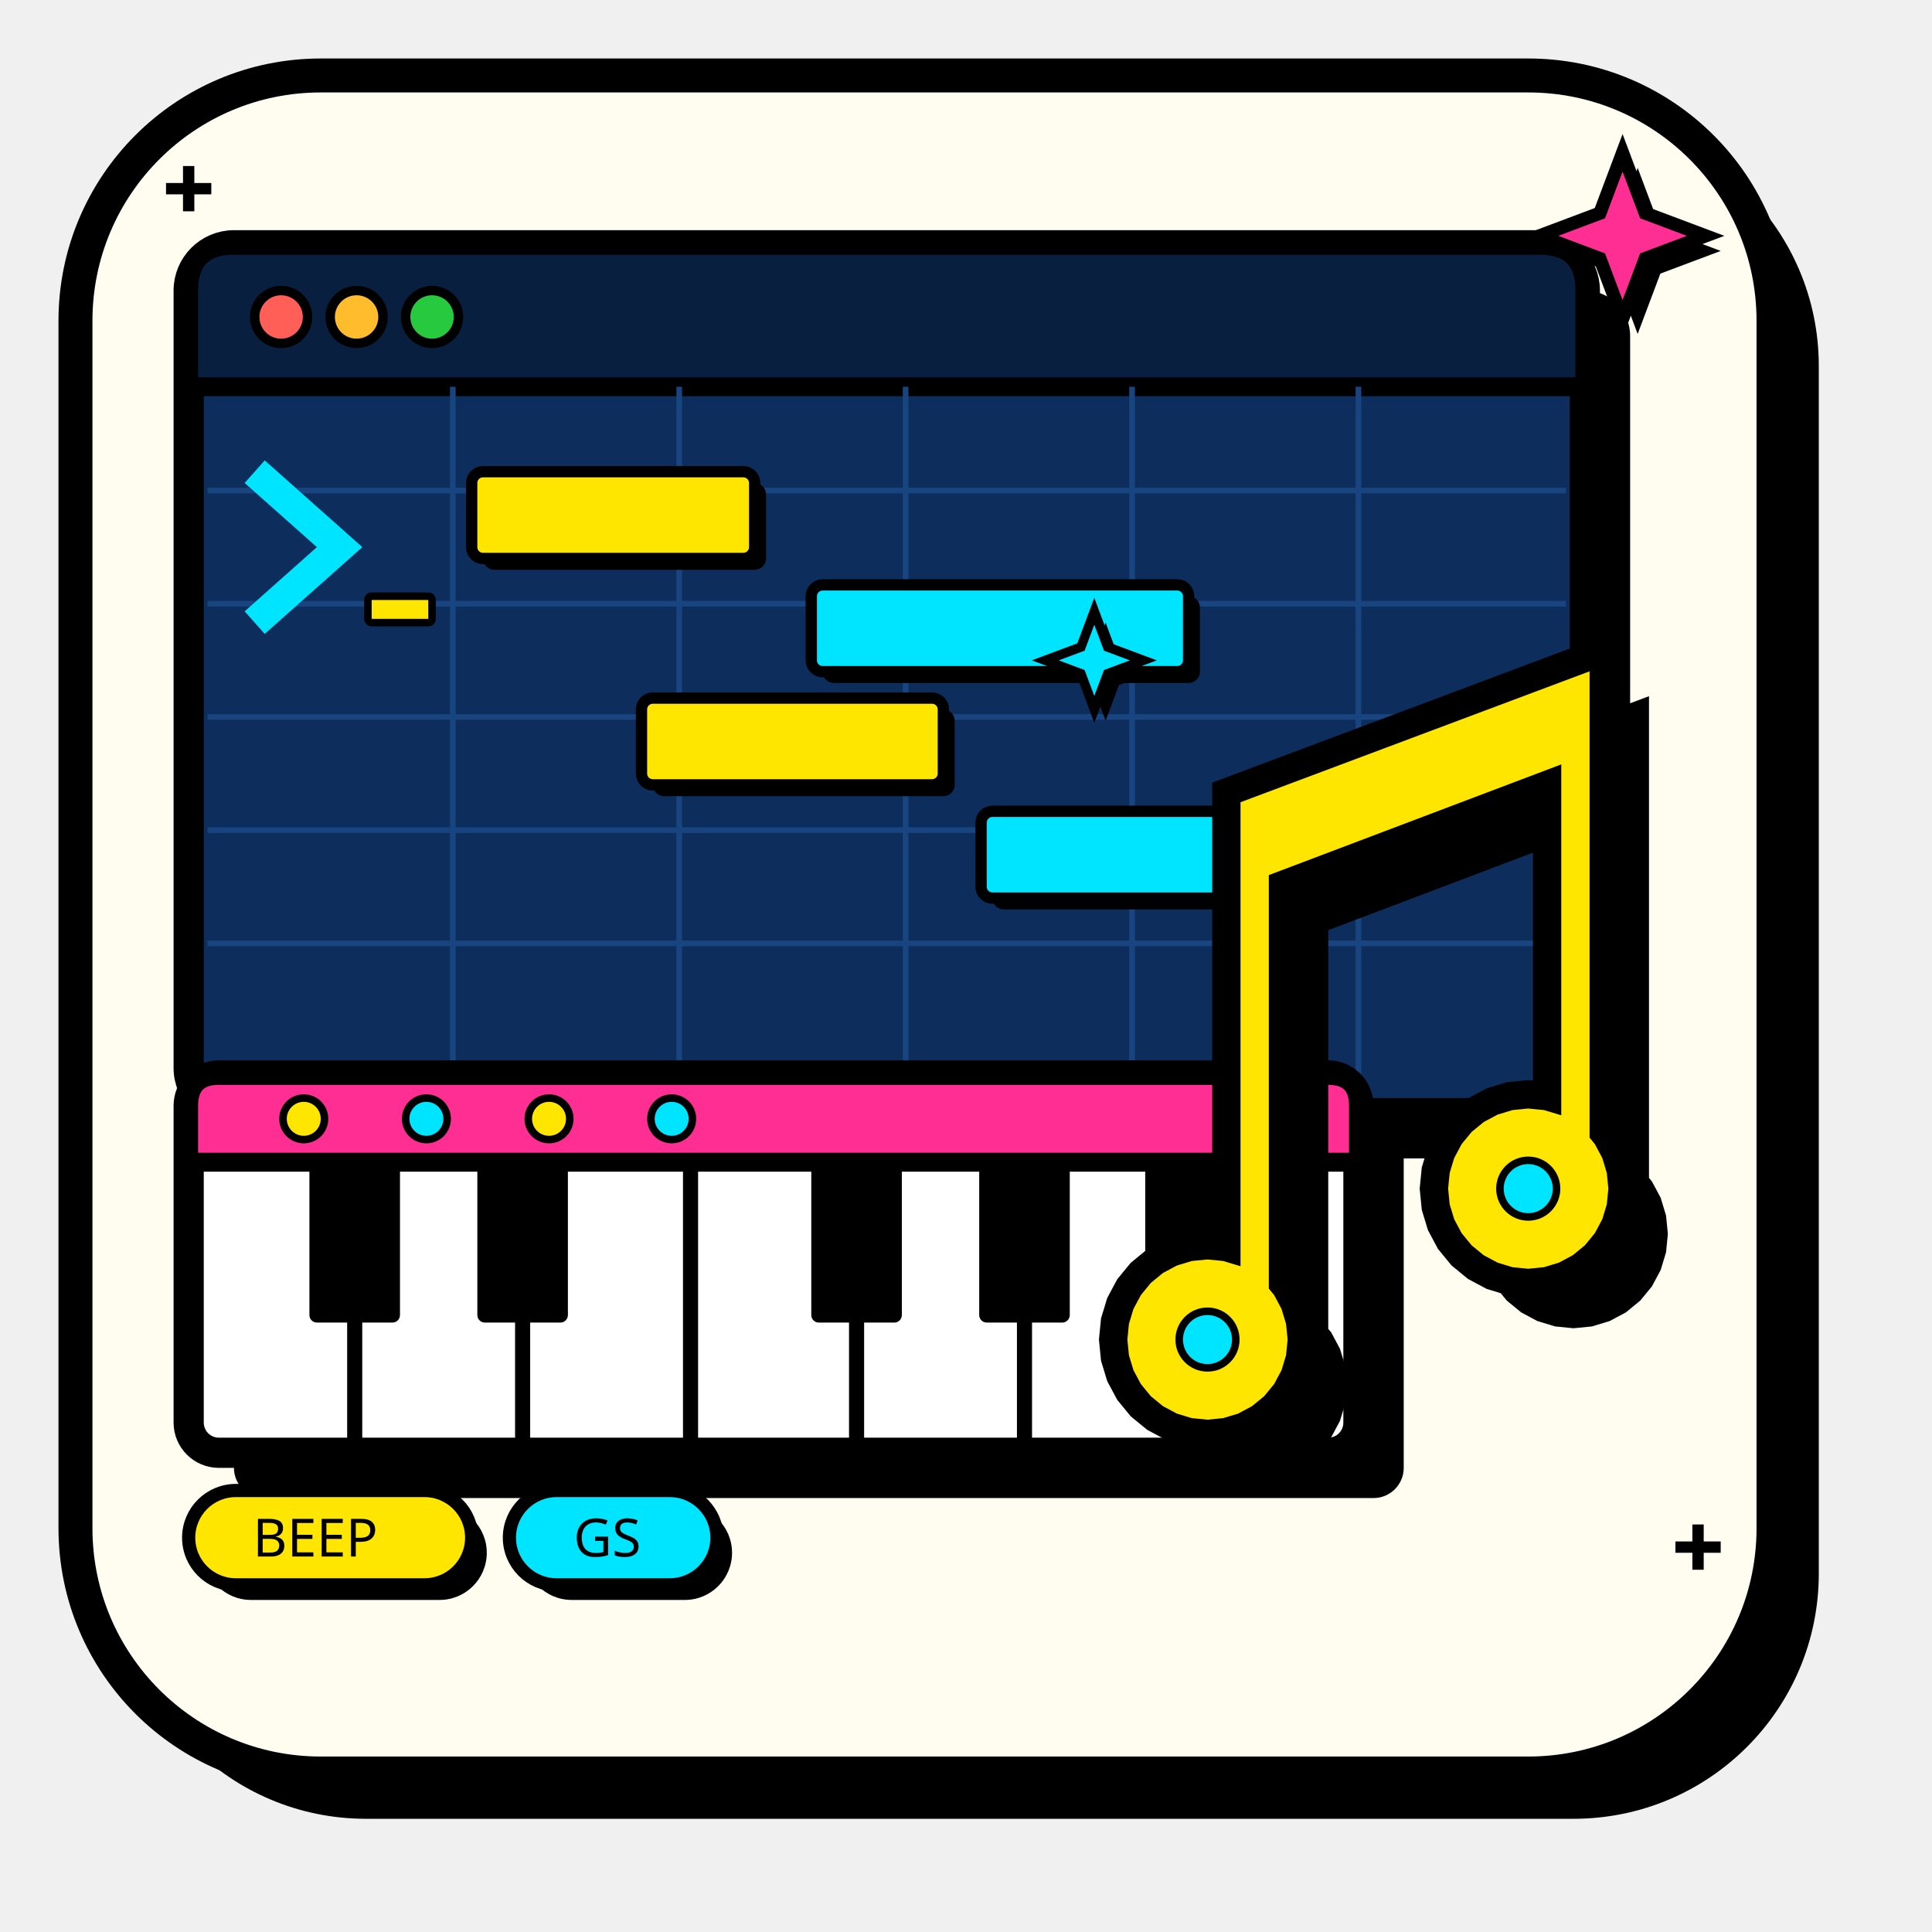
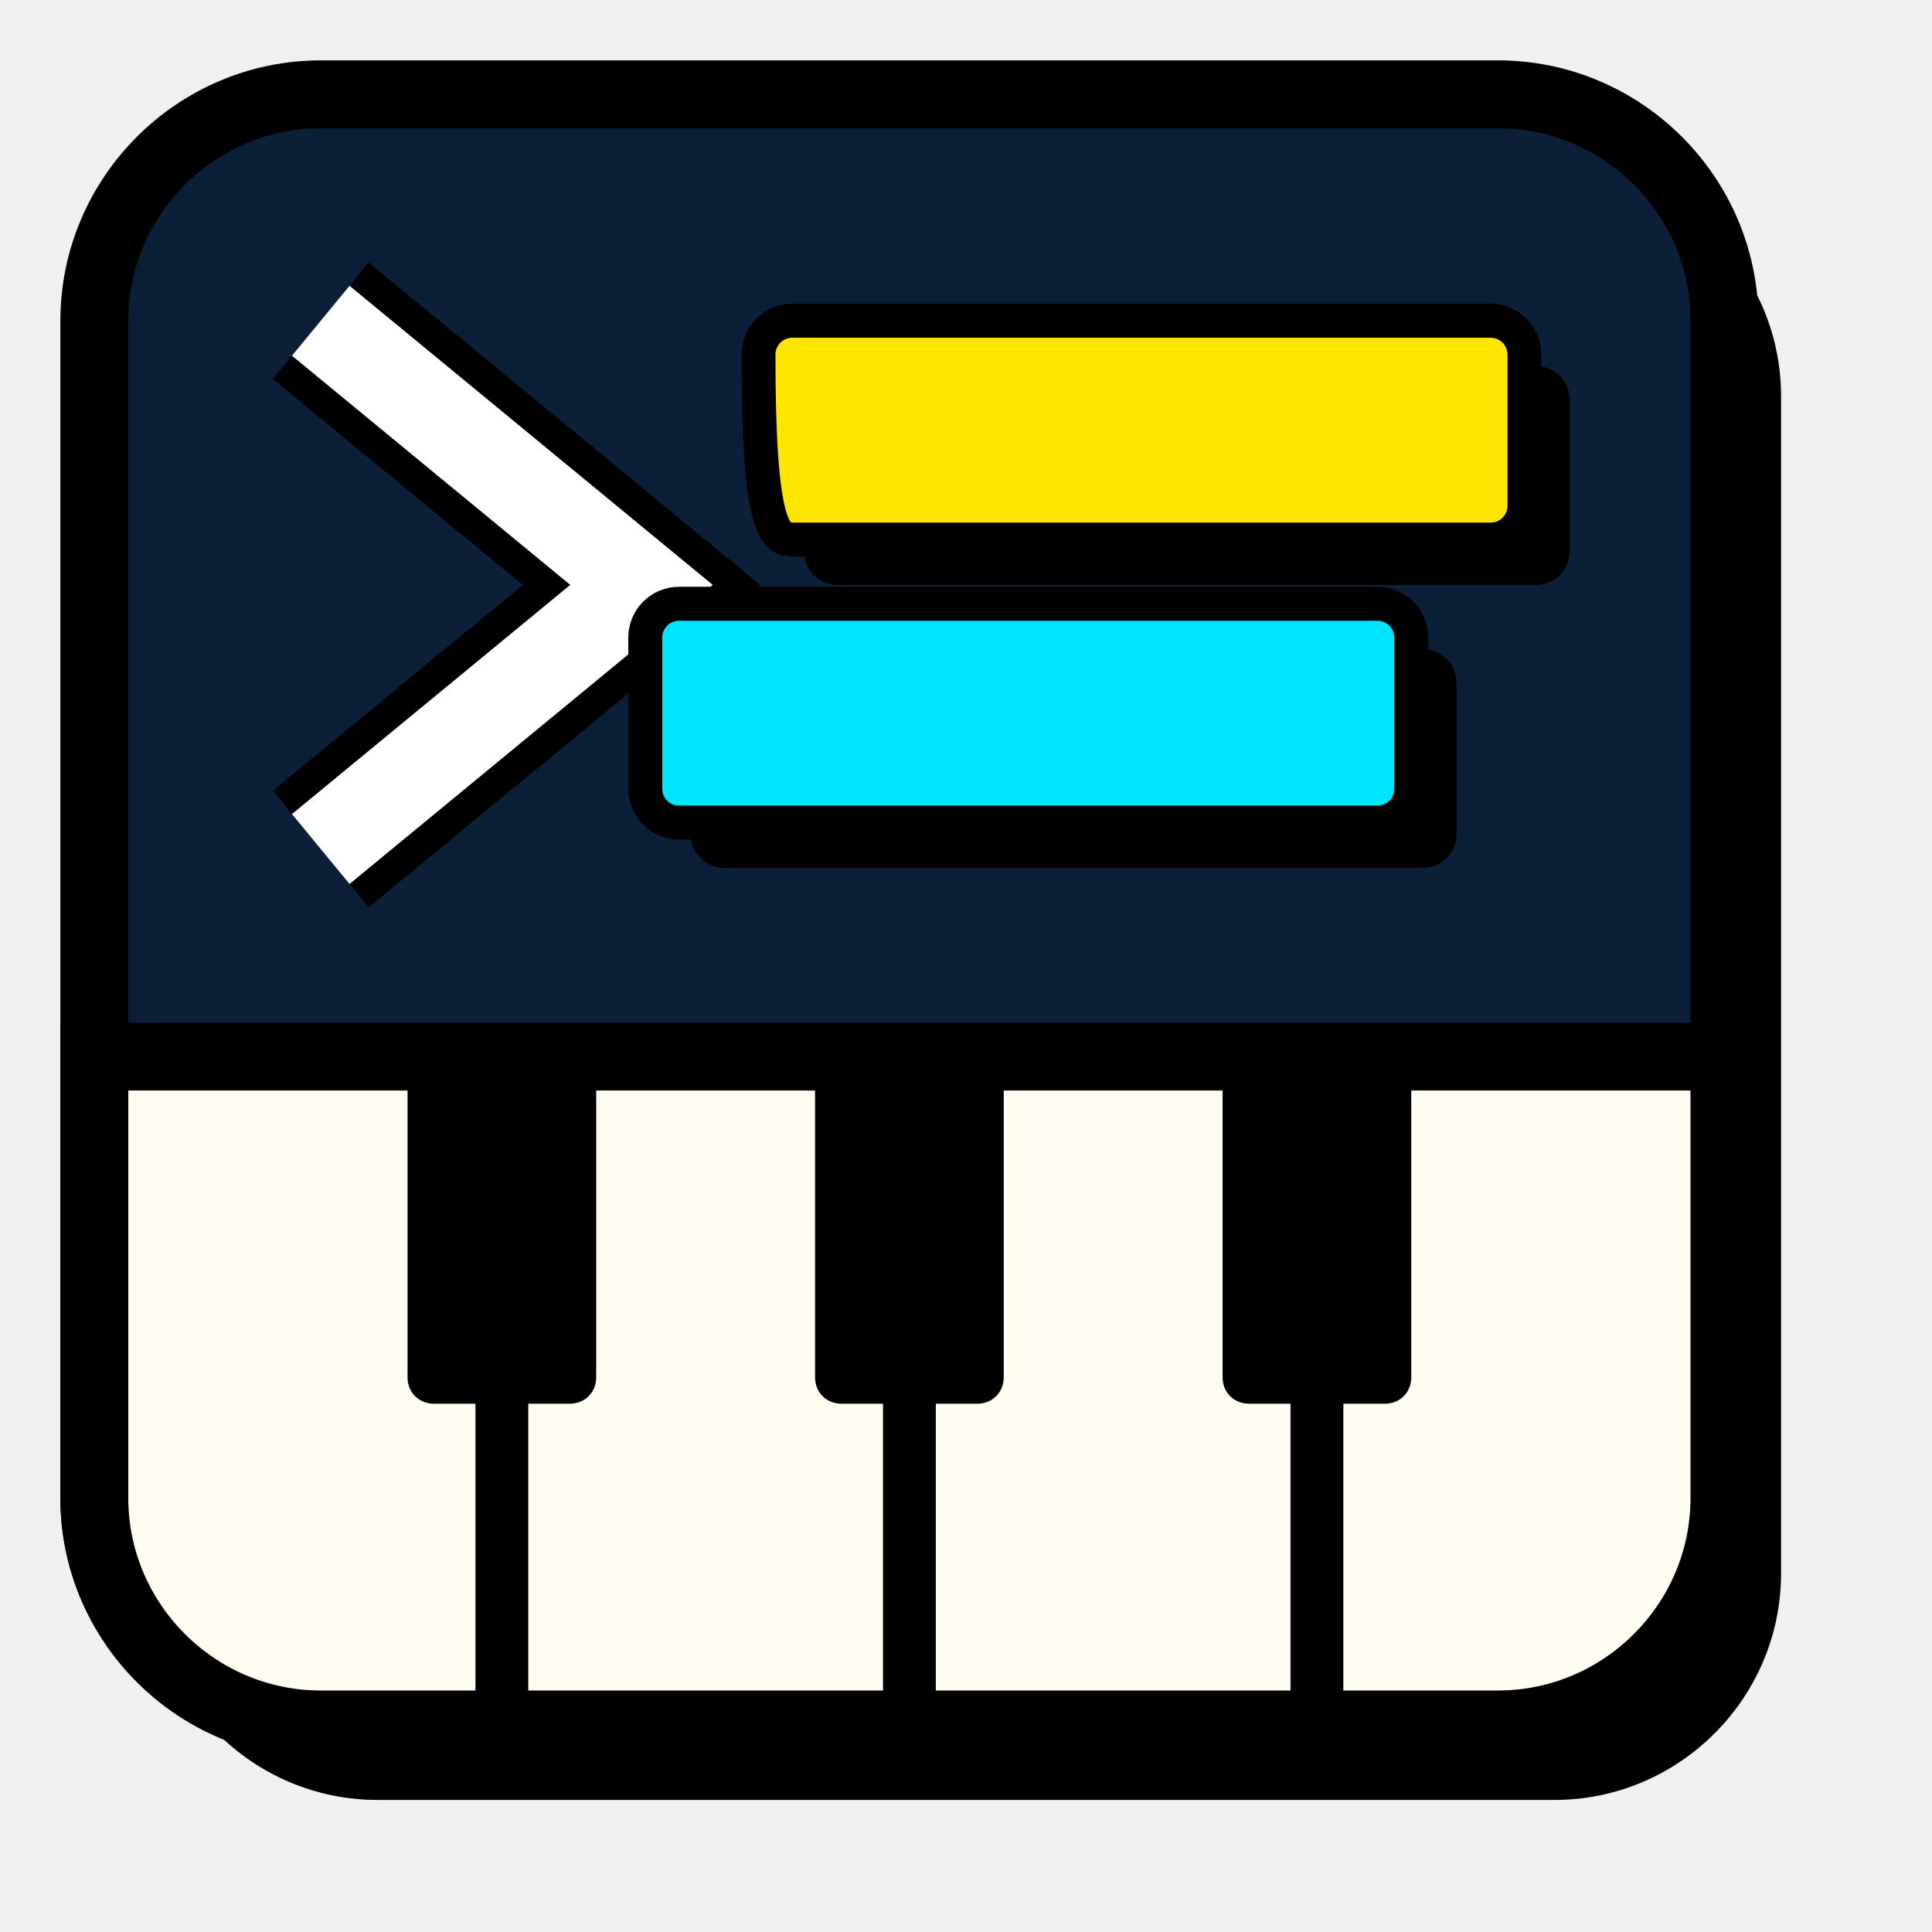
<svg xmlns="http://www.w3.org/2000/svg" width="1024" height="1024" viewBox="0 0 1024 1024">
  <g id="Layer_1" data-name="Layer 1">
-     <path d="M194 64 L834 64 C905.797 64 964 122.203 964 194 L964 834 C964 905.797 905.797 964 834 964 L194 964 C122.203 964 64 905.797 64 834 L64 194 C64 122.203 122.203 64 194 64 Z" fill="#000000" />
-     <path d="M170 40 L810 40 C881.797 40 940 98.203 940 170 L940 810 C940 881.797 881.797 940 810 940 L170 940 C98.203 940 40 881.797 40 810 L40 170 C40 98.203 98.203 40 170 40 Z" fill="#fffdf0" stroke="#000000" stroke-width="18" stroke-miterlimit="10" />
-     <path d="M148 154 L840 154 C853.255 154 864 164.745 864 178 L864 590 C864 603.255 853.255 614 840 614 L148 614 C134.745 614 124 603.255 124 590 L124 178 C124 164.745 134.745 154 148 154 Z" fill="#000000" />
-     <path d="M124 130 L816 130 C829.255 130 840 140.745 840 154 L840 566 C840 579.255 829.255 590 816 590 L124 590 C110.745 590 100 579.255 100 566 L100 154 C100 140.745 110.745 130 124 130 Z" fill="#0d2e5c" stroke="#000000" stroke-width="16" stroke-miterlimit="10" />
-     <path d="M124 130 L816 130 C832 130 840 138 840 154 L840 205 L100 205 L100 154 C100 138 108 130 124 130 Z" fill="#081f40" stroke="#000000" stroke-width="10" stroke-miterlimit="10" />
-     <path d="M135 168 C135 160.268 141.268 154 149 154 C156.732 154 163 160.268 163 168 C163 175.732 156.732 182 149 182 C141.268 182 135 175.732 135 168 Z" fill="#ff5f56" stroke="#000000" stroke-width="5" stroke-miterlimit="10" />
-     <path d="M175 168 C175 160.268 181.268 154 189 154 C196.732 154 203 160.268 203 168 C203 175.732 196.732 182 189 182 C181.268 182 175 175.732 175 168 Z" fill="#ffbd2e" stroke="#000000" stroke-width="5" stroke-miterlimit="10" />
-     <path d="M215 168 C215 160.268 221.268 154 229 154 C236.732 154 243 160.268 243 168 C243 175.732 236.732 182 229 182 C221.268 182 215 175.732 215 168 Z" fill="#27c93f" stroke="#000000" stroke-width="5" stroke-miterlimit="10" />
-     <path d="M110 260 L830 260 M110 320 L830 320 M110 380 L830 380 M110 440 L830 440 M110 500 L830 500 M240 205 L240 580 M360 205 L360 580 M480 205 L480 580 M600 205 L600 580 M720 205 L720 580" fill="none" stroke="#184580" stroke-width="3" stroke-miterlimit="10" />
-     <path d="M135 250 L180 290 L135 330" fill="none" stroke="#00e5ff" stroke-width="16" stroke-miterlimit="10" />
-     <path d="M197 316 L227 316 C228.105 316 229 316.895 229 318 L229 328 C229 329.105 228.105 330 227 330 L197 330 C195.895 330 195 329.105 195 328 L195 318 C195 316.895 195.895 316 197 316 Z" fill="#ffe600" stroke="#000000" stroke-width="4" stroke-miterlimit="10" />
-     <path d="M262 256 L400 256 C403.314 256 406 258.686 406 262 L406 296 C406 299.314 403.314 302 400 302 L262 302 C258.686 302 256 299.314 256 296 L256 262 C256 258.686 258.686 256 262 256 Z" fill="#000000" />
-     <path d="M256 250 L394 250 C397.314 250 400 252.686 400 256 L400 290 C400 293.314 397.314 296 394 296 L256 296 C252.686 296 250 293.314 250 290 L250 256 C250 252.686 252.686 250 256 250 Z" fill="#ffe600" stroke="#000000" stroke-width="6" stroke-miterlimit="10" />
-     <path d="M442 316 L630 316 C633.314 316 636 318.686 636 322 L636 356 C636 359.314 633.314 362 630 362 L442 362 C438.686 362 436 359.314 436 356 L436 322 C436 318.686 438.686 316 442 316 Z" fill="#000000" />
-     <path d="M436 310 L624 310 C627.314 310 630 312.686 630 316 L630 350 C630 353.314 627.314 356 624 356 L436 356 C432.686 356 430 353.314 430 350 L430 316 C430 312.686 432.686 310 436 310 Z" fill="#00e5ff" stroke="#000000" stroke-width="6" stroke-miterlimit="10" />
-     <path d="M352 376 L500 376 C503.314 376 506 378.686 506 382 L506 416 C506 419.314 503.314 422 500 422 L352 422 C348.686 422 346 419.314 346 416 L346 382 C346 378.686 348.686 376 352 376 Z" fill="#000000" />
-     <path d="M346 370 L494 370 C497.314 370 500 372.686 500 376 L500 410 C500 413.314 497.314 416 494 416 L346 416 C342.686 416 340 413.314 340 410 L340 376 C340 372.686 342.686 370 346 370 Z" fill="#ffe600" stroke="#000000" stroke-width="6" stroke-miterlimit="10" />
-     <path d="M532 436 L710 436 C713.314 436 716 438.686 716 442 L716 476 C716 479.314 713.314 482 710 482 L532 482 C528.686 482 526 479.314 526 476 L526 442 C526 438.686 528.686 436 532 436 Z" fill="#000000" />
-     <path d="M526 430 L704 430 C707.314 430 710 432.686 710 436 L710 470 C710 473.314 707.314 476 704 476 L526 476 C522.686 476 520 473.314 520 470 L520 436 C520 432.686 522.686 430 526 430 Z" fill="#00e5ff" stroke="#000000" stroke-width="6" stroke-miterlimit="10" />
-     <path d="M140 594 L728 594 C736.837 594 744 601.163 744 610 L744 778 C744 786.837 736.837 794 728 794 L140 794 C131.163 794 124 786.837 124 778 L124 610 C124 601.163 131.163 594 140 594 Z" fill="#000000" />
-     <path d="M116 570 L704 570 C712.837 570 720 577.163 720 586 L720 754 C720 762.837 712.837 770 704 770 L116 770 C107.163 770 100 762.837 100 754 L100 586 C100 577.163 107.163 570 116 570 Z" fill="#ffffff" stroke="#000000" stroke-width="16" stroke-miterlimit="10" />
-     <path d="M100 616 L100 586 C100 575.333 105.333 570 116 570 L704 570 C714.667 570 720 575.333 720 586 L720 616 Z" fill="#ff2e93" stroke="#000000" stroke-width="10" stroke-miterlimit="10" />
-     <path d="M150 593 C150 586.925 154.925 582 161 582 C167.075 582 172 586.925 172 593 C172 599.075 167.075 604 161 604 C154.925 604 150 599.075 150 593 Z" fill="#ffe600" stroke="#000000" stroke-width="4" stroke-miterlimit="10" />
-     <path d="M215 593 C215 586.925 219.925 582 226 582 C232.075 582 237 586.925 237 593 C237 599.075 232.075 604 226 604 C219.925 604 215 599.075 215 593 Z" fill="#00e5ff" stroke="#000000" stroke-width="4" stroke-miterlimit="10" />
-     <path d="M280 593 C280 586.925 284.925 582 291 582 C297.075 582 302 586.925 302 593 C302 599.075 297.075 604 291 604 C284.925 604 280 599.075 280 593 Z" fill="#ffe600" stroke="#000000" stroke-width="4" stroke-miterlimit="10" />
-     <path d="M345 593 C345 586.925 349.925 582 356 582 C362.075 582 367 586.925 367 593 C367 599.075 362.075 604 356 604 C349.925 604 345 599.075 345 593 Z" fill="#00e5ff" stroke="#000000" stroke-width="4" stroke-miterlimit="10" />
-     <path d="M188 616 L188 770 M277 616 L277 770 M366 616 L366 770 M454 616 L454 770 M543 616 L543 770 M631 616 L631 770" fill="none" stroke="#000000" stroke-width="8" stroke-miterlimit="10" />
-     <path d="M168 616 L208 616 C210.209 616 212 617.791 212 620 L212 697 C212 699.209 210.209 701 208 701 L168 701 C165.791 701 164 699.209 164 697 L164 620 C164 617.791 165.791 616 168 616 Z" fill="#000000" />
-     <path d="M257 616 L297 616 C299.209 616 301 617.791 301 620 L301 697 C301 699.209 299.209 701 297 701 L257 701 C254.791 701 253 699.209 253 697 L253 620 C253 617.791 254.791 616 257 616 Z" fill="#000000" />
-     <path d="M434 616 L474 616 C476.209 616 478 617.791 478 620 L478 697 C478 699.209 476.209 701 474 701 L434 701 C431.791 701 430 699.209 430 697 L430 620 C430 617.791 431.791 616 434 616 Z" fill="#000000" />
-     <path d="M523 616 L563 616 C565.209 616 567 617.791 567 620 L567 697 C567 699.209 565.209 701 563 701 L523 701 C520.791 701 519 699.209 519 697 L519 620 C519 617.791 520.791 616 523 616 Z" fill="#000000" />
-     <path d="M611 616 L651 616 C653.209 616 655 617.791 655 620 L655 697 C655 699.209 653.209 701 651 701 L611 701 C608.791 701 607 699.209 607 697 L607 620 C607 617.791 608.791 616 611 616 Z" fill="#000000" />
-     <path d="M674 444 L874 369 L874 624.304 L875.573 626.221 L880.194 634.866 L883.039 644.245 L884 654 L883.039 663.755 L880.194 673.134 L875.573 681.779 L869.355 689.355 L861.779 695.573 L853.134 700.194 L843.755 703.039 L834 704 L824.245 703.039 L814.866 700.194 L806.221 695.573 L798.645 689.355 L792.427 681.779 L787.806 673.134 L784.961 663.755 L784 654 L784.961 644.245 L787.806 634.866 L792.427 626.221 L798.645 618.645 L806.221 612.427 L814.866 607.806 L824.245 604.961 L834 604 L843.755 604.961 L844 605.035 L844 440 L704 493 L704 704.304 L705.573 706.221 L710.194 714.866 L713.039 724.245 L714 734 L713.039 743.755 L710.194 753.134 L705.573 761.779 L699.355 769.355 L691.779 775.573 L683.134 780.194 L673.755 783.039 L664 784 L654.245 783.039 L644.866 780.194 L636.221 775.573 L628.645 769.355 L622.427 761.779 L617.806 753.134 L614.961 743.755 L614 734 L614.961 724.245 L617.806 714.866 L622.427 706.221 L628.645 698.645 L636.221 692.427 L644.866 687.806 L654.245 684.961 L664 684 L673.755 684.961 L674 685.035 Z" fill="#000000" />
-     <path d="M650 420 L850 345 L850 600.304 L851.573 602.221 L856.194 610.866 L859.039 620.245 L860 630 L859.039 639.755 L856.194 649.134 L851.573 657.779 L845.355 665.355 L837.779 671.573 L829.134 676.194 L819.755 679.039 L810 680 L800.245 679.039 L790.866 676.194 L782.221 671.573 L774.645 665.355 L768.427 657.779 L763.806 649.134 L760.961 639.755 L760 630 L760.961 620.245 L763.806 610.866 L768.427 602.221 L774.645 594.645 L782.221 588.427 L790.866 583.806 L800.245 580.961 L810 580 L819.755 580.961 L820 581.035 L820 416 L680 469 L680 680.304 L681.573 682.221 L686.194 690.866 L689.039 700.245 L690 710 L689.039 719.755 L686.194 729.134 L681.573 737.779 L675.355 745.355 L667.779 751.573 L659.134 756.194 L649.755 759.039 L640 760 L630.245 759.039 L620.866 756.194 L612.221 751.573 L604.645 745.355 L598.427 737.779 L593.806 729.134 L590.961 719.755 L590 710 L590.961 700.245 L593.806 690.866 L598.427 682.221 L604.645 674.645 L612.221 668.427 L620.866 663.806 L630.245 660.961 L640 660 L649.755 660.961 L650 661.035 Z" fill="#ffe600" stroke="#000000" stroke-width="15" stroke-miterlimit="10" />
-     <path d="M625 710 C625 701.716 631.716 695 640 695 C648.284 695 655 701.716 655 710 C655 718.284 648.284 725 640 725 C631.716 725 625 718.284 625 710 Z" fill="#00e5ff" stroke="#000000" stroke-width="4" stroke-miterlimit="10" />
-     <path d="M795 630 C795 621.716 801.716 615 810 615 C818.284 615 825 621.716 825 630 C825 638.284 818.284 645 810 645 C801.716 645 795 638.284 795 630 Z" fill="#00e5ff" stroke="#000000" stroke-width="4" stroke-miterlimit="10" />
-     <path d="M868 89 L880.021 120.979 L912 133 L880.021 145.021 L868 177 L855.979 145.021 L824 133 L855.979 120.979 Z" fill="#000000" />
-     <path d="M860 81 L872.021 112.979 L904 125 L872.021 137.021 L860 169 L847.979 137.021 L816 125 L847.979 112.979 Z" fill="#ff2e93" stroke="#000000" stroke-width="7" stroke-miterlimit="10" />
-     <path d="M586 330 L593.071 348.929 L612 356 L593.071 363.071 L586 382 L578.929 363.071 L560 356 L578.929 348.929 Z" fill="#000000" />
-     <path d="M580 324 L587.071 342.929 L606 350 L587.071 357.071 L580 376 L572.929 357.071 L554 350 L572.929 342.929 Z" fill="#00e5ff" stroke="#000000" stroke-width="5" stroke-miterlimit="10" />
-     <path d="M133 798 L233 798 C246.807 798 258 809.193 258 823 L258 823 C258 836.807 246.807 848 233 848 L133 848 C119.193 848 108 836.807 108 823 L108 823 C108 809.193 119.193 798 133 798 Z" fill="#000000" />
-     <path d="M125 790 L225 790 C238.807 790 250 801.193 250 815 L250 815 C250 828.807 238.807 840 225 840 L125 840 C111.193 840 100 828.807 100 815 L100 815 C100 801.193 111.193 790 125 790 Z" fill="#ffe600" stroke="#000000" stroke-width="7" stroke-miterlimit="10" />
-     <text transform="matrix(1 0 0 1 134 825)" x="0" y="0" xml:space="preserve" font-family="'Source Sans 3'" font-size="28" fill="#000000">
-       <tspan x="0" y="0">BEEP</tspan>
-     </text>
-     <path d="M303 798 L363 798 C376.807 798 388 809.193 388 823 L388 823 C388 836.807 376.807 848 363 848 L303 848 C289.193 848 278 836.807 278 823 L278 823 C278 809.193 289.193 798 303 798 Z" fill="#000000" />
-     <path d="M295 790 L355 790 C368.807 790 380 801.193 380 815 L380 815 C380 828.807 368.807 840 355 840 L295 840 C281.193 840 270 828.807 270 815 L270 815 C270 801.193 281.193 790 295 790 Z" fill="#00e5ff" stroke="#000000" stroke-width="7" stroke-miterlimit="10" />
-     <text transform="matrix(1 0 0 1 304 825)" x="0" y="0" xml:space="preserve" font-family="'Source Sans 3'" font-size="28" fill="#000000">
-       <tspan x="0" y="0">GS</tspan>
-     </text>
-     <path d="M88 100 L112 100 M100 88 L100 112 M888 820 L912 820 M900 808 L900 832" fill="none" stroke="#000000" stroke-width="6" stroke-miterlimit="10" />
+     <path d="M200 90 L824 90 C890 90 944 144 944 210 L944 834 C944 900 890 954 824 954 L200 954 C134 954 80 900 80 834 L80 210 C80 144 134 90 200 90 Z" fill="#000000" />
+     <path d="M170 50 L794 50 C860 50 914 104 914 170 L914 794 C914 860 860 914 794 914 L170 914 C104 914 50 860 50 794 L50 170 C50 104 104 50 170 50 Z" fill="#0b2038" stroke="#000000" stroke-width="36" stroke-miterlimit="10" />
+     <path d="M170 170 L340 310 L170 450" fill="none" stroke="#000000" stroke-width="80" stroke-miterlimit="10" />
+     <path d="M170 170 L340 310 L170 450" fill="none" stroke="#ffffff" stroke-width="48" stroke-miterlimit="10" />
+     <path d="M444 194 L814 194 C824 194 832 202 832 212 L832 292 C832 302 824 310 814 310 L444 310 C434 310 426 302 426 292 L426 212 C426 202 434 194 444 194 Z" fill="#000000" />
+     <path d="M420 170 L790 170 C800 170 808 178 808 188 L808 268 C808 278 800 286 790 286 L420 286 C410 286 402 278 402 188 L402 188 C402 178 410 170 420 170 Z" fill="#ffe600" stroke="#000000" stroke-width="18" stroke-miterlimit="10" />
+     <path d="M384 344 L754 344 C764 344 772 352 772 362 L772 442 C772 452 764 460 754 460 L384 460 C374 460 366 452 366 442 L366 362 C366 352 374 344 384 344 Z" fill="#000000" />
+     <path d="M360 320 L730 320 C740 320 748 328 748 338 L748 418 C748 428 740 436 730 436 L360 436 C350 436 342 428 342 418 L342 338 C342 328 350 320 360 320 Z" fill="#00e5ff" stroke="#000000" stroke-width="18" stroke-miterlimit="10" />
+     <path d="M50 560 L914 560 L914 794 C914 860 860 914 794 914 L170 914 C104 914 50 860 50 794 Z" fill="#fffdf2" stroke="#000000" stroke-width="36" stroke-miterlimit="10" />
+     <path d="M266 560 L266 914" fill="none" stroke="#000000" stroke-width="28" stroke-miterlimit="10" />
+     <path d="M482 560 L482 914" fill="none" stroke="#000000" stroke-width="28" stroke-miterlimit="10" />
+     <path d="M698 560 L698 914" fill="none" stroke="#000000" stroke-width="28" stroke-miterlimit="10" />
+     <path d="M216 560 L316 560 L316 730 C316 738 310 744 302 744 L230 744 C222 744 216 738 216 730 Z" fill="#000000" />
+     <path d="M432 560 L532 560 L532 730 C532 738 526 744 518 744 L446 744 C438 744 432 738 432 730 Z" fill="#000000" />
+     <path d="M648 560 L748 560 L748 730 C748 738 742 744 734 744 L662 744 C654 744 648 738 648 730 Z" fill="#000000" />
  </g>
</svg>
